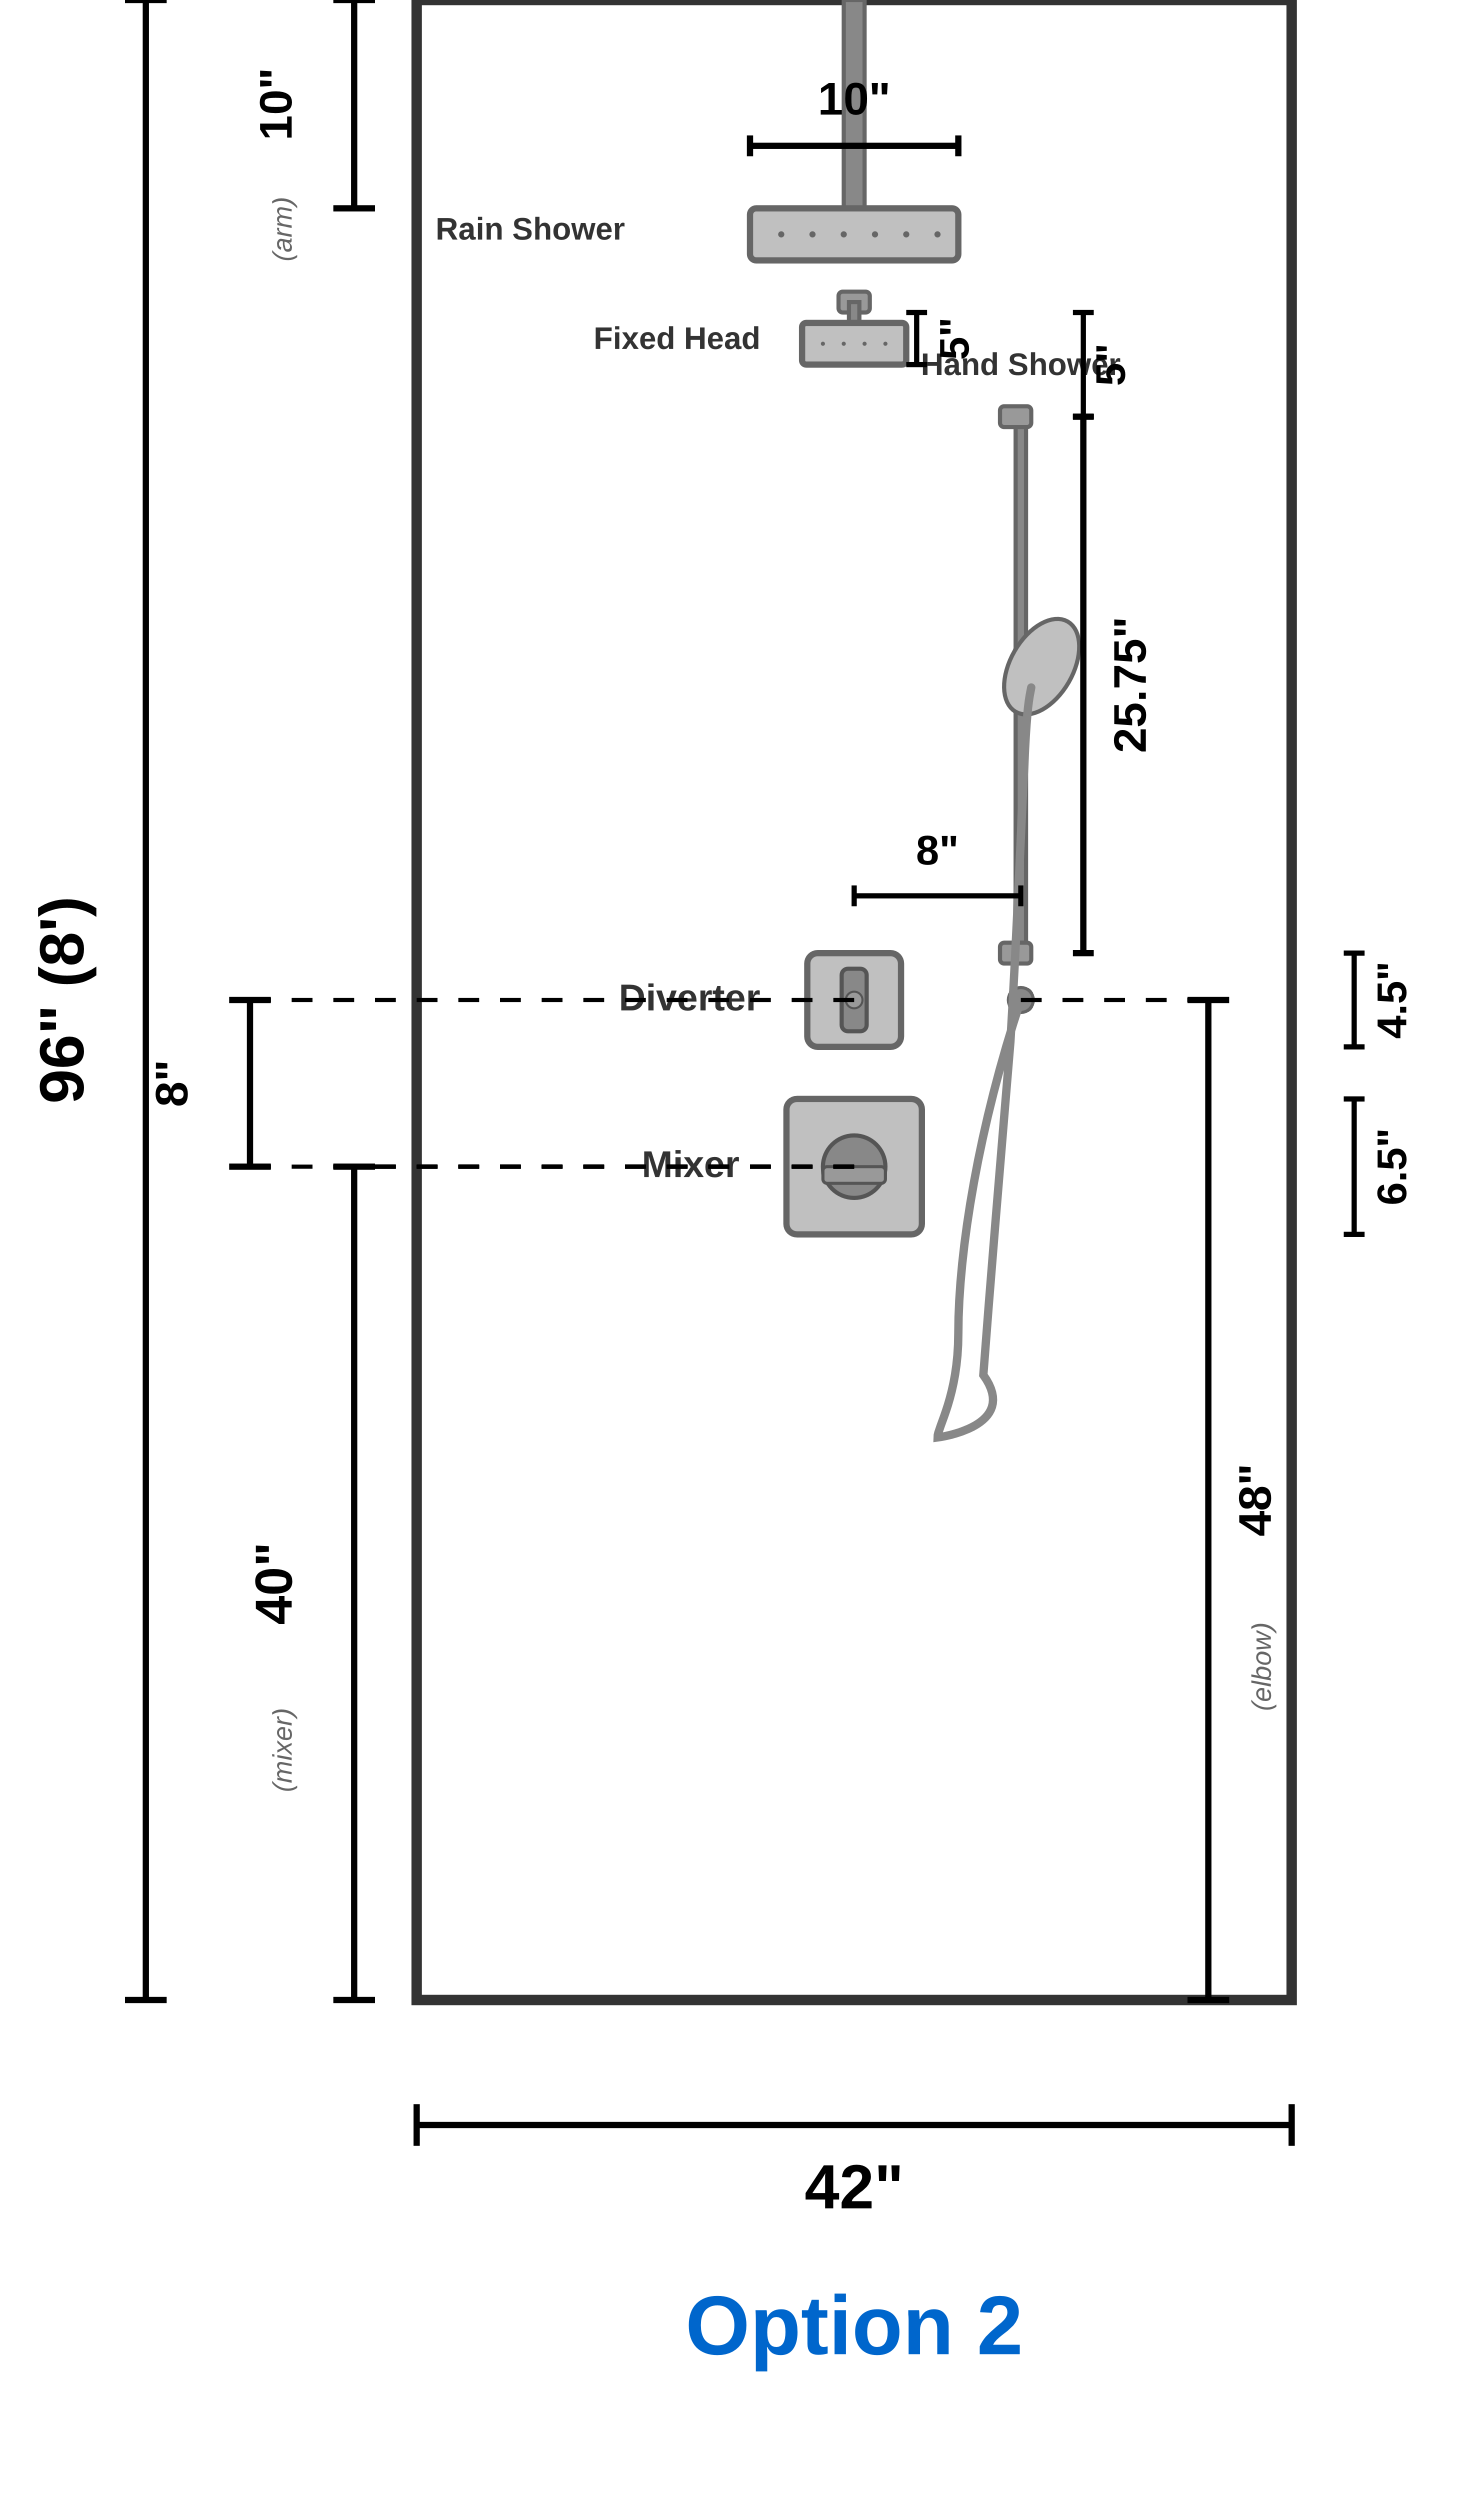
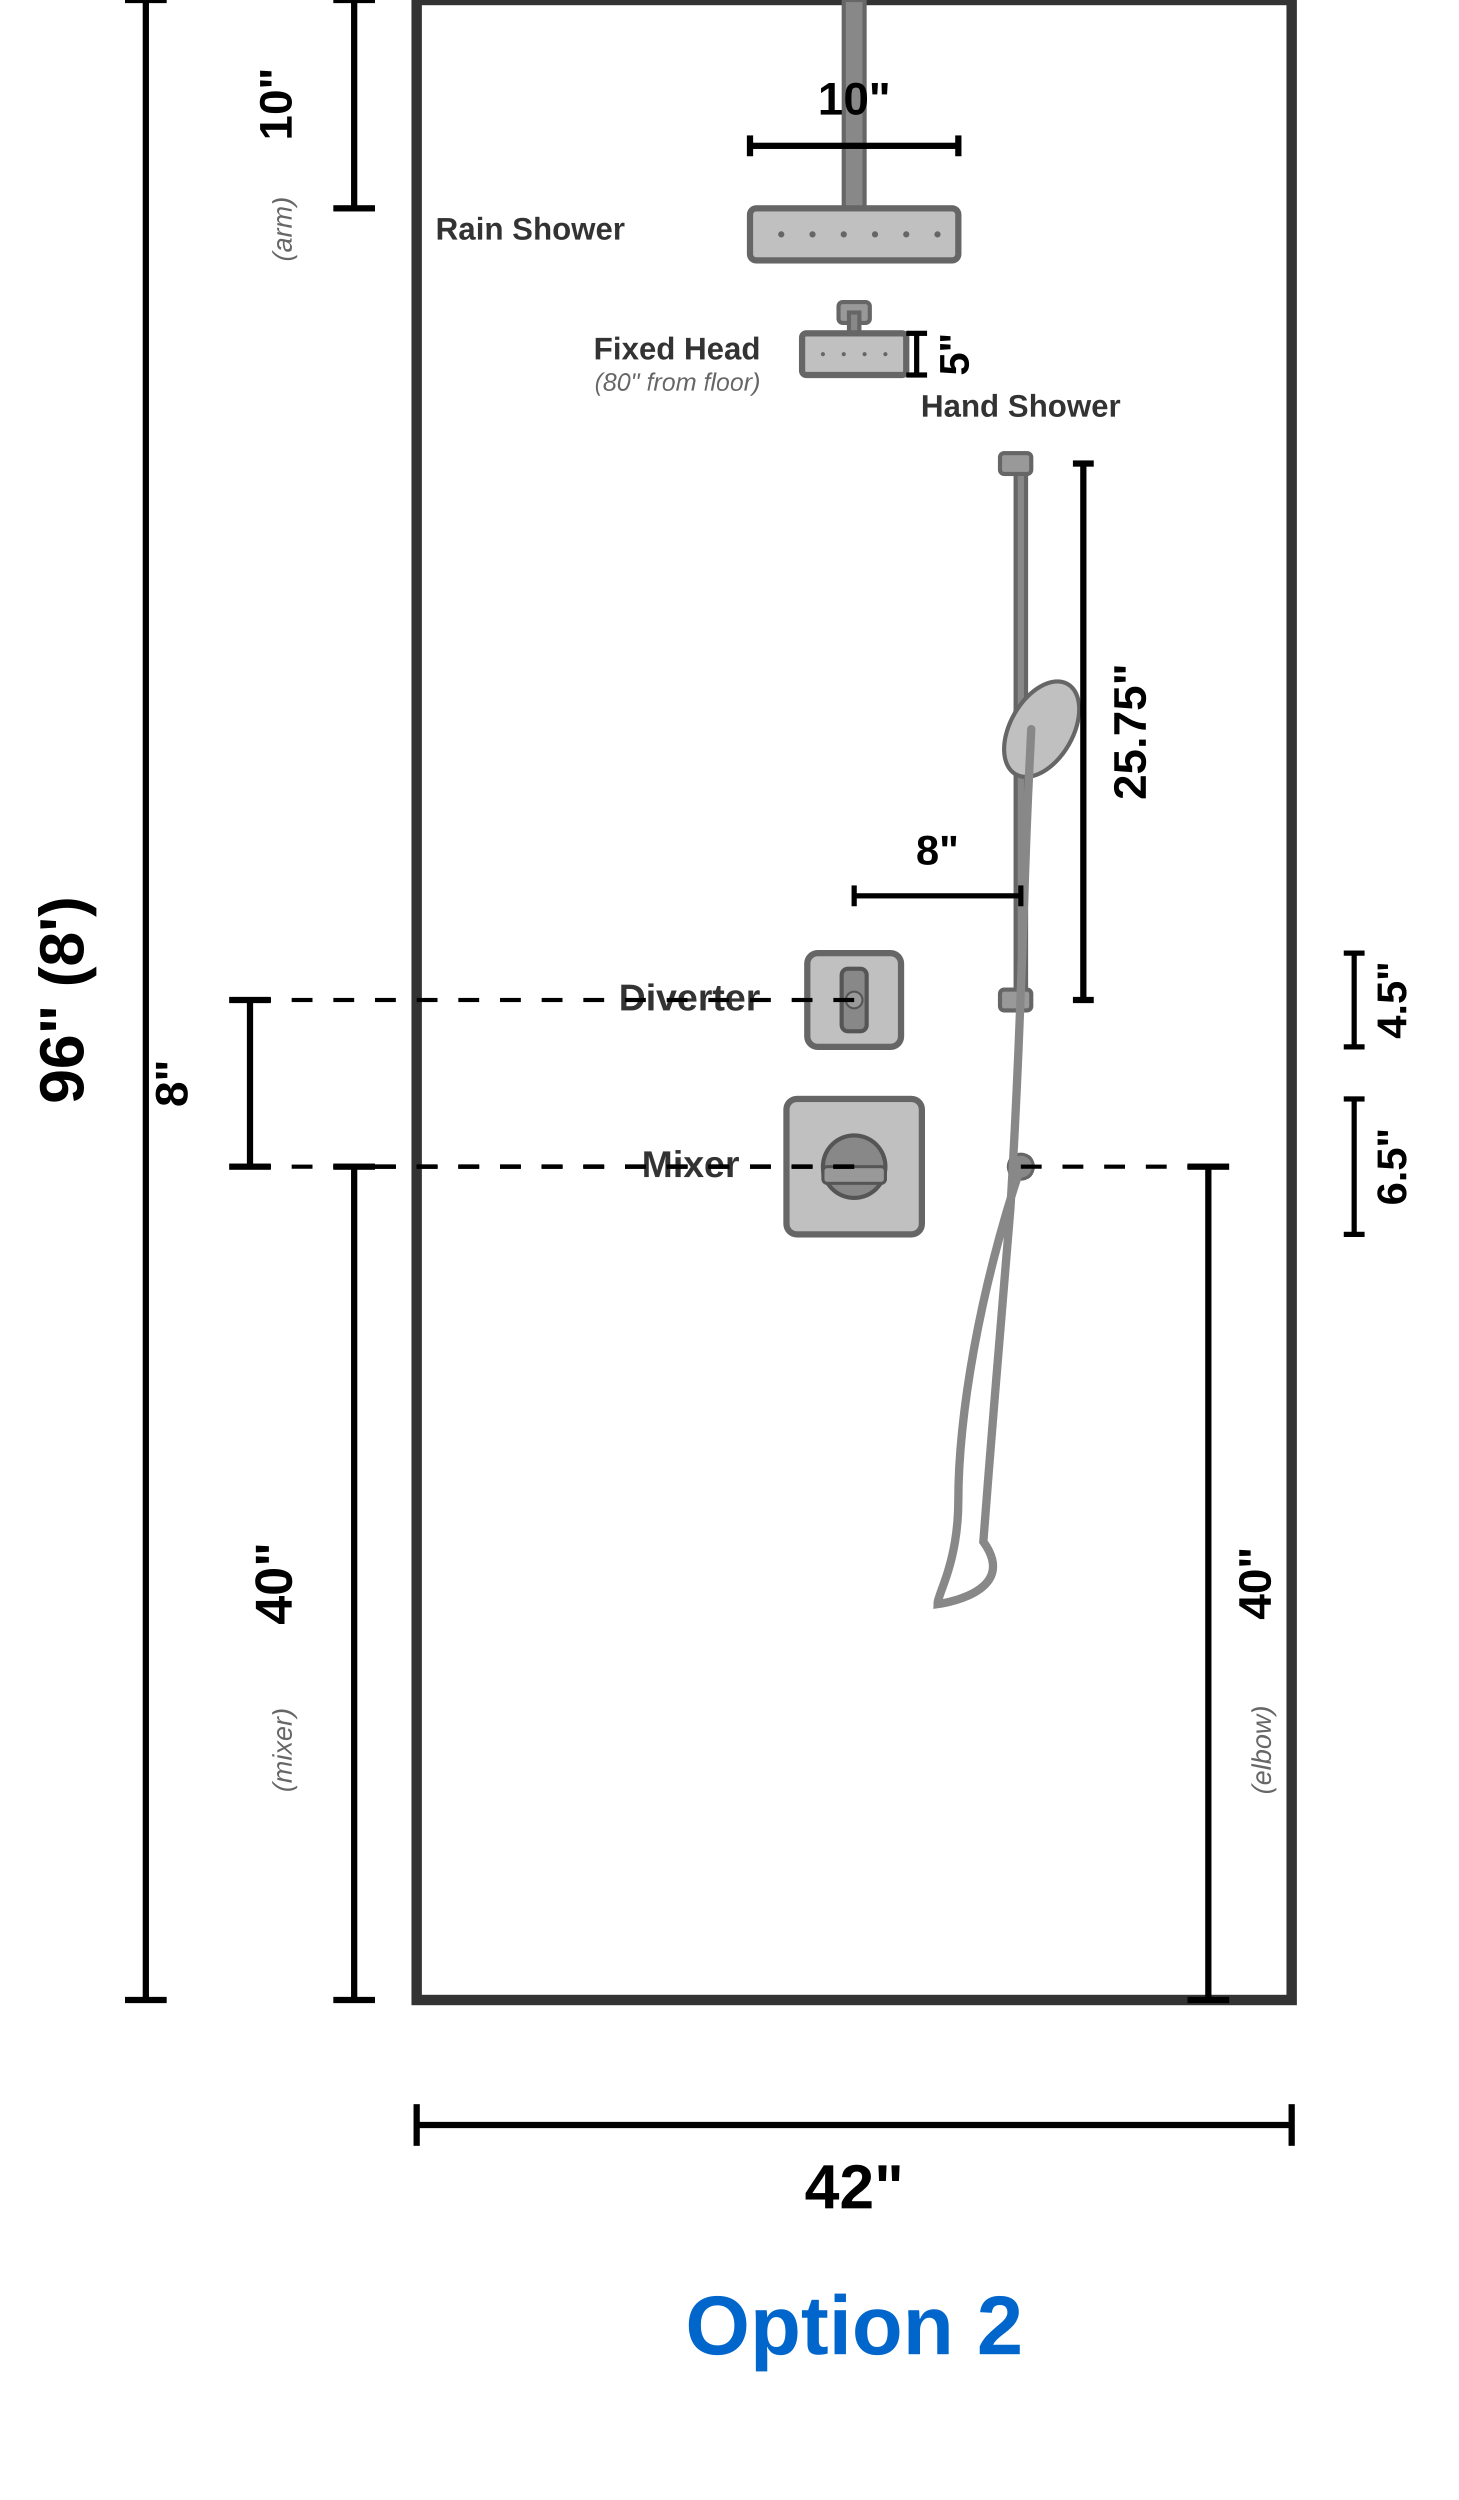
<svg xmlns="http://www.w3.org/2000/svg" viewBox="-20 0 70 120" style="border: 1px solid #ccc; background: white;">
  <rect x="0" y="0" width="42" height="96" fill="none" stroke="#333" stroke-width="0.5" />
  <rect x="17.75" y="52.75" width="6.5" height="6.5" fill="#c0c0c0" stroke="#666" stroke-width="0.3" rx="0.5" />
  <circle cx="21" cy="56" r="1.5" fill="#888" stroke="#555" stroke-width="0.2" />
  <rect x="19.5" y="56" width="3" height="0.8" fill="#999" stroke="#555" stroke-width="0.15" rx="0.2" />
  <text x="15.5" y="56.5" font-family="Arial, sans-serif" font-size="1.8" text-anchor="end" fill="#333" font-weight="bold">Mixer</text>
  <rect x="18.75" y="45.75" width="4.5" height="4.5" fill="#c0c0c0" stroke="#666" stroke-width="0.3" rx="0.5" />
  <rect x="20.4" y="46.5" width="1.2" height="3" fill="#888" stroke="#555" stroke-width="0.2" rx="0.3" />
  <circle cx="21" cy="48" r="0.4" fill="#999" stroke="#555" stroke-width="0.1" />
  <text x="16.5" y="48.5" font-family="Arial, sans-serif" font-size="1.8" text-anchor="end" fill="#333" font-weight="bold">Diverter</text>
-   <rect x="28.75" y="20" width="0.5" height="25.75" fill="#888" stroke="#666" stroke-width="0.2" />
-   <rect x="28" y="19.5" width="1.5" height="1" fill="#999" stroke="#666" stroke-width="0.2" rx="0.2" />
-   <rect x="28" y="45.25" width="1.5" height="1" fill="#999" stroke="#666" stroke-width="0.2" rx="0.2" />
-   <ellipse cx="30" cy="32" rx="1.5" ry="2.5" fill="#c0c0c0" stroke="#666" stroke-width="0.2" transform="rotate(30 30 32)" />
-   <rect x="28.5" y="47.5" width="1" height="1" fill="#999" stroke="#666" stroke-width="0.2" rx="0.3" />
-   <circle cx="29" cy="48" r="0.6" fill="#888" stroke="#666" stroke-width="0.15" />
-   <path d="M 29 48 C 27 54 26 60 26 64 C 26 67 25 68.5 25 69 C 25 69 29 68.5 27.2 66 C 27.5 62 28 56 28.5 50 C 28.8 45 29 40 29.2 36 C 29.3 34 29.4 33.5 29.5 33" fill="none" stroke="#888" stroke-width="0.4" stroke-linecap="round" />
-   <text x="29" y="18" font-family="Arial, sans-serif" font-size="1.5" text-anchor="middle" fill="#333" font-weight="bold">Hand Shower</text>
+   <rect x="28.75" y="22.25" width="0.5" height="25.75" fill="#888" stroke="#666" stroke-width="0.2" />
+   <rect x="28" y="21.75" width="1.5" height="1" fill="#999" stroke="#666" stroke-width="0.2" rx="0.2" />
+   <rect x="28" y="47.5" width="1.5" height="1" fill="#999" stroke="#666" stroke-width="0.2" rx="0.2" />
+   <ellipse cx="30" cy="35" rx="1.5" ry="2.5" fill="#c0c0c0" stroke="#666" stroke-width="0.2" transform="rotate(30 30 35)" />
+   <rect x="28.5" y="55.5" width="1" height="1" fill="#999" stroke="#666" stroke-width="0.2" rx="0.3" />
+   <circle cx="29" cy="56" r="0.6" fill="#888" stroke="#666" stroke-width="0.15" />
+   <path d="M 29 56 C 27 62 26 68 26 72 C 26 75 25 76.5 25 77 C 25 77 29 76.5 27.2 74 C 27.5 70 28 64 28.5 58 C 28.8 53 29 48 29.2 42 C 29.3 39 29.4 37 29.5 35" fill="none" stroke="#888" stroke-width="0.4" stroke-linecap="round" />
+   <text x="29" y="20" font-family="Arial, sans-serif" font-size="1.5" text-anchor="middle" fill="#333" font-weight="bold">Hand Shower</text>
  <rect x="20.5" y="0" width="1" height="10" fill="#888" stroke="#666" stroke-width="0.2" />
  <rect x="16" y="10" width="10" height="2.5" fill="#c0c0c0" stroke="#666" stroke-width="0.3" rx="0.3" />
  <circle cx="17.5" cy="11.25" r="0.15" fill="#666" />
  <circle cx="19" cy="11.25" r="0.15" fill="#666" />
  <circle cx="20.5" cy="11.25" r="0.15" fill="#666" />
  <circle cx="22" cy="11.25" r="0.15" fill="#666" />
  <circle cx="23.5" cy="11.25" r="0.15" fill="#666" />
  <circle cx="25" cy="11.25" r="0.15" fill="#666" />
  <text x="10" y="11.5" font-family="Arial, sans-serif" font-size="1.5" text-anchor="end" fill="#333" font-weight="bold">Rain Shower</text>
-   <rect x="20.25" y="14" width="1.5" height="1" fill="#999" stroke="#666" stroke-width="0.2" rx="0.2" />
-   <rect x="20.75" y="14.5" width="0.5" height="2" fill="#888" stroke="#666" stroke-width="0.2" />
-   <rect x="18.5" y="15.5" width="5" height="2" fill="#c0c0c0" stroke="#666" stroke-width="0.3" rx="0.2" />
-   <circle cx="19.5" cy="16.5" r="0.1" fill="#666" />
-   <circle cx="20.5" cy="16.5" r="0.1" fill="#666" />
-   <circle cx="21.5" cy="16.5" r="0.1" fill="#666" />
-   <circle cx="22.5" cy="16.5" r="0.1" fill="#666" />
-   <text x="16.5" y="16.75" font-family="Arial, sans-serif" font-size="1.5" text-anchor="end" fill="#333" font-weight="bold">Fixed Head</text>
+   <rect x="20.25" y="14.5" width="1.5" height="1" fill="#999" stroke="#666" stroke-width="0.2" rx="0.2" />
+   <rect x="20.75" y="15" width="0.5" height="2" fill="#888" stroke="#666" stroke-width="0.2" />
+   <rect x="18.5" y="16" width="5" height="2" fill="#c0c0c0" stroke="#666" stroke-width="0.3" rx="0.2" />
+   <circle cx="19.5" cy="17" r="0.1" fill="#666" />
+   <circle cx="20.5" cy="17" r="0.1" fill="#666" />
+   <circle cx="21.5" cy="17" r="0.1" fill="#666" />
+   <circle cx="22.5" cy="17" r="0.1" fill="#666" />
+   <text x="16.5" y="17.25" font-family="Arial, sans-serif" font-size="1.5" text-anchor="end" fill="#333" font-weight="bold">Fixed Head</text>
+   <text x="16.5" y="18.75" font-family="Arial, sans-serif" font-size="1.2" text-anchor="end" fill="#666" font-style="italic">(80" from floor)</text>
  <line x1="0" y1="102" x2="42" y2="102" stroke="#000" stroke-width="0.3" />
  <line x1="0" y1="101" x2="0" y2="103" stroke="#000" stroke-width="0.3" />
  <line x1="42" y1="101" x2="42" y2="103" stroke="#000" stroke-width="0.3" />
  <text x="21" y="106" font-family="Arial, sans-serif" font-size="3" text-anchor="middle" fill="#000" font-weight="bold">42"</text>
  <text x="21" y="113" font-family="Arial, sans-serif" font-size="4" text-anchor="middle" fill="#0066cc" font-weight="bold">Option 2</text>
  <line x1="-13" y1="0" x2="-13" y2="96" stroke="#000" stroke-width="0.3" />
  <line x1="-12" y1="0" x2="-14" y2="0" stroke="#000" stroke-width="0.3" />
  <line x1="-12" y1="96" x2="-14" y2="96" stroke="#000" stroke-width="0.3" />
  <text x="-16" y="48" font-family="Arial, sans-serif" font-size="3" text-anchor="middle" fill="#000" font-weight="bold" transform="rotate(-90 -16 48)">96" (8')</text>
  <line x1="-3" y1="56" x2="-3" y2="96" stroke="#000" stroke-width="0.3" />
  <line x1="-2" y1="56" x2="-4" y2="56" stroke="#000" stroke-width="0.3" />
  <line x1="-2" y1="96" x2="-4" y2="96" stroke="#000" stroke-width="0.3" />
  <line x1="21" y1="56" x2="-3" y2="56" stroke="#000" stroke-width="0.2" stroke-dasharray="1,1" />
  <text x="-6" y="76" font-family="Arial, sans-serif" font-size="2.5" text-anchor="middle" fill="#000" font-weight="bold" transform="rotate(-90 -6 76)">40"</text>
  <text x="-6" y="84" font-family="Arial, sans-serif" font-size="1.3" text-anchor="middle" fill="#666" font-style="italic" transform="rotate(-90 -6 84)">(mixer)</text>
  <line x1="-8" y1="48" x2="-8" y2="56" stroke="#000" stroke-width="0.3" />
  <line x1="-7" y1="48" x2="-9" y2="48" stroke="#000" stroke-width="0.3" />
  <line x1="-7" y1="56" x2="-9" y2="56" stroke="#000" stroke-width="0.3" />
  <line x1="21" y1="48" x2="-8" y2="48" stroke="#000" stroke-width="0.2" stroke-dasharray="1,1" />
  <line x1="21" y1="56" x2="-8" y2="56" stroke="#000" stroke-width="0.2" stroke-dasharray="1,1" />
  <text x="-11" y="52" font-family="Arial, sans-serif" font-size="2.2" text-anchor="middle" fill="#000" font-weight="bold" transform="rotate(-90 -11 52)">8"</text>
  <line x1="45" y1="52.75" x2="45" y2="59.25" stroke="#000" stroke-width="0.25" />
  <line x1="44.5" y1="52.75" x2="45.5" y2="52.75" stroke="#000" stroke-width="0.25" />
  <line x1="44.5" y1="59.25" x2="45.5" y2="59.25" stroke="#000" stroke-width="0.25" />
  <text x="47.5" y="56" font-family="Arial, sans-serif" font-size="2" text-anchor="middle" fill="#000" font-weight="bold" transform="rotate(-90 47.5 56)">6.5"</text>
  <line x1="45" y1="45.75" x2="45" y2="50.25" stroke="#000" stroke-width="0.25" />
  <line x1="44.5" y1="45.75" x2="45.5" y2="45.75" stroke="#000" stroke-width="0.25" />
  <line x1="44.5" y1="50.25" x2="45.5" y2="50.25" stroke="#000" stroke-width="0.25" />
  <text x="47.5" y="48" font-family="Arial, sans-serif" font-size="2" text-anchor="middle" fill="#000" font-weight="bold" transform="rotate(-90 47.5 48)">4.5"</text>
-   <line x1="32" y1="20" x2="32" y2="45.75" stroke="#000" stroke-width="0.3" />
-   <line x1="31.5" y1="20" x2="32.5" y2="20" stroke="#000" stroke-width="0.3" />
-   <line x1="31.5" y1="45.75" x2="32.5" y2="45.75" stroke="#000" stroke-width="0.3" />
-   <text x="35" y="32.875" font-family="Arial, sans-serif" font-size="2.2" text-anchor="middle" fill="#000" font-weight="bold" transform="rotate(-90 35 32.875)">25.75"</text>
+   <line x1="32" y1="22.25" x2="32" y2="48" stroke="#000" stroke-width="0.3" />
+   <line x1="31.5" y1="22.25" x2="32.5" y2="22.25" stroke="#000" stroke-width="0.3" />
+   <line x1="31.5" y1="48" x2="32.5" y2="48" stroke="#000" stroke-width="0.3" />
+   <text x="35" y="35.125" font-family="Arial, sans-serif" font-size="2.2" text-anchor="middle" fill="#000" font-weight="bold" transform="rotate(-90 35 35.125)">25.75"</text>
  <line x1="21" y1="43" x2="29" y2="43" stroke="#000" stroke-width="0.25" />
  <line x1="21" y1="42.5" x2="21" y2="43.5" stroke="#000" stroke-width="0.25" />
  <line x1="29" y1="42.5" x2="29" y2="43.5" stroke="#000" stroke-width="0.25" />
  <text x="25" y="41.5" font-family="Arial, sans-serif" font-size="2" text-anchor="middle" fill="#000" font-weight="bold">8"</text>
  <line x1="-3" y1="0" x2="-3" y2="10" stroke="#000" stroke-width="0.3" />
  <line x1="-2" y1="0" x2="-4" y2="0" stroke="#000" stroke-width="0.3" />
  <line x1="-2" y1="10" x2="-4" y2="10" stroke="#000" stroke-width="0.3" />
  <text x="-6" y="5" font-family="Arial, sans-serif" font-size="2.2" text-anchor="middle" fill="#000" font-weight="bold" transform="rotate(-90 -6 5)">10"</text>
  <text x="-6" y="11" font-family="Arial, sans-serif" font-size="1.3" text-anchor="middle" fill="#666" font-style="italic" transform="rotate(-90 -6 11)">(arm)</text>
  <line x1="16" y1="7" x2="26" y2="7" stroke="#000" stroke-width="0.3" />
  <line x1="16" y1="6.5" x2="16" y2="7.5" stroke="#000" stroke-width="0.3" />
  <line x1="26" y1="6.5" x2="26" y2="7.5" stroke="#000" stroke-width="0.3" />
  <text x="21" y="5.5" font-family="Arial, sans-serif" font-size="2.2" text-anchor="middle" fill="#000" font-weight="bold">10"</text>
-   <line x1="24" y1="15" x2="24" y2="17.5" stroke="#000" stroke-width="0.25" />
-   <line x1="23.5" y1="15" x2="24.5" y2="15" stroke="#000" stroke-width="0.25" />
-   <line x1="23.5" y1="17.5" x2="24.5" y2="17.5" stroke="#000" stroke-width="0.25" />
-   <text x="26.5" y="16.25" font-family="Arial, sans-serif" font-size="2" text-anchor="middle" fill="#000" font-weight="bold" transform="rotate(-90 26.5 16.25)">5"</text>
-   <line x1="32" y1="15" x2="32" y2="20" stroke="#000" stroke-width="0.25" />
-   <line x1="31.5" y1="15" x2="32.5" y2="15" stroke="#000" stroke-width="0.25" />
-   <line x1="31.5" y1="20" x2="32.5" y2="20" stroke="#000" stroke-width="0.25" />
-   <text x="34" y="17.5" font-family="Arial, sans-serif" font-size="2" text-anchor="middle" fill="#000" font-weight="bold" transform="rotate(-90 34 17.5)">5"</text>
-   <line x1="38" y1="48" x2="38" y2="96" stroke="#000" stroke-width="0.3" />
-   <line x1="37" y1="48" x2="39" y2="48" stroke="#000" stroke-width="0.3" />
+   <line x1="24" y1="16" x2="24" y2="18" stroke="#000" stroke-width="0.25" />
+   <line x1="23.5" y1="16" x2="24.5" y2="16" stroke="#000" stroke-width="0.25" />
+   <line x1="23.5" y1="18" x2="24.5" y2="18" stroke="#000" stroke-width="0.25" />
+   <text x="26.5" y="17" font-family="Arial, sans-serif" font-size="2" text-anchor="middle" fill="#000" font-weight="bold" transform="rotate(-90 26.5 17)">5"</text>
+   <line x1="38" y1="56" x2="38" y2="96" stroke="#000" stroke-width="0.3" />
+   <line x1="37" y1="56" x2="39" y2="56" stroke="#000" stroke-width="0.3" />
  <line x1="37" y1="96" x2="39" y2="96" stroke="#000" stroke-width="0.3" />
-   <line x1="29" y1="48" x2="38" y2="48" stroke="#000" stroke-width="0.2" stroke-dasharray="1,1" />
-   <text x="41" y="72" font-family="Arial, sans-serif" font-size="2.2" text-anchor="middle" fill="#000" font-weight="bold" transform="rotate(-90 41 72)">48"</text>
-   <text x="41" y="80" font-family="Arial, sans-serif" font-size="1.3" text-anchor="middle" fill="#666" font-style="italic" transform="rotate(-90 41 80)">(elbow)</text>
+   <line x1="29" y1="56" x2="38" y2="56" stroke="#000" stroke-width="0.2" stroke-dasharray="1,1" />
+   <text x="41" y="76" font-family="Arial, sans-serif" font-size="2.2" text-anchor="middle" fill="#000" font-weight="bold" transform="rotate(-90 41 76)">40"</text>
+   <text x="41" y="84" font-family="Arial, sans-serif" font-size="1.3" text-anchor="middle" fill="#666" font-style="italic" transform="rotate(-90 41 84)">(elbow)</text>
</svg>
